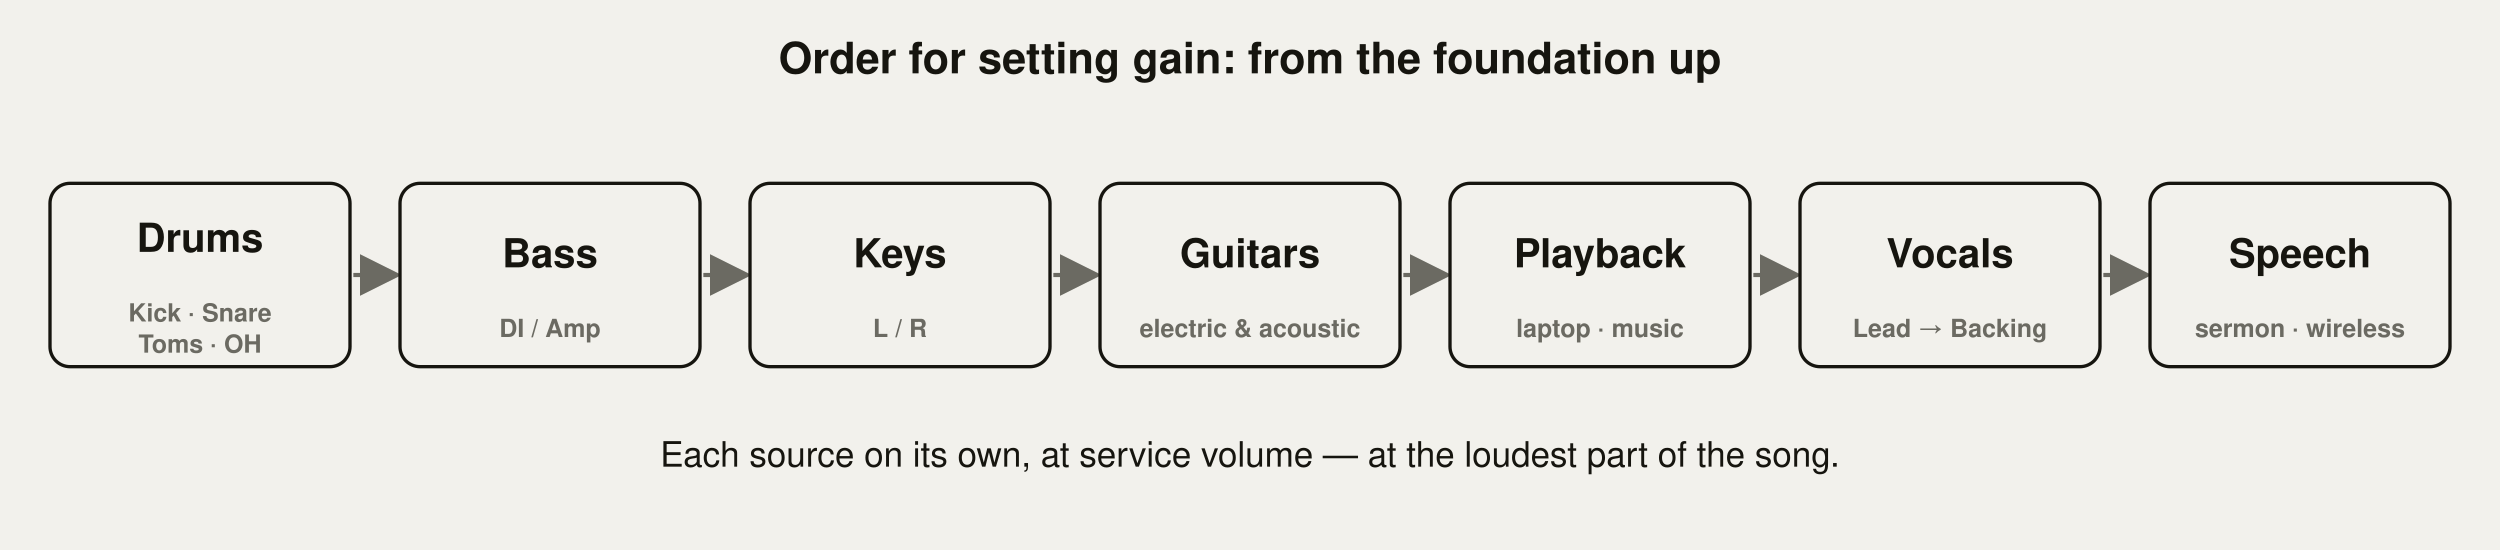
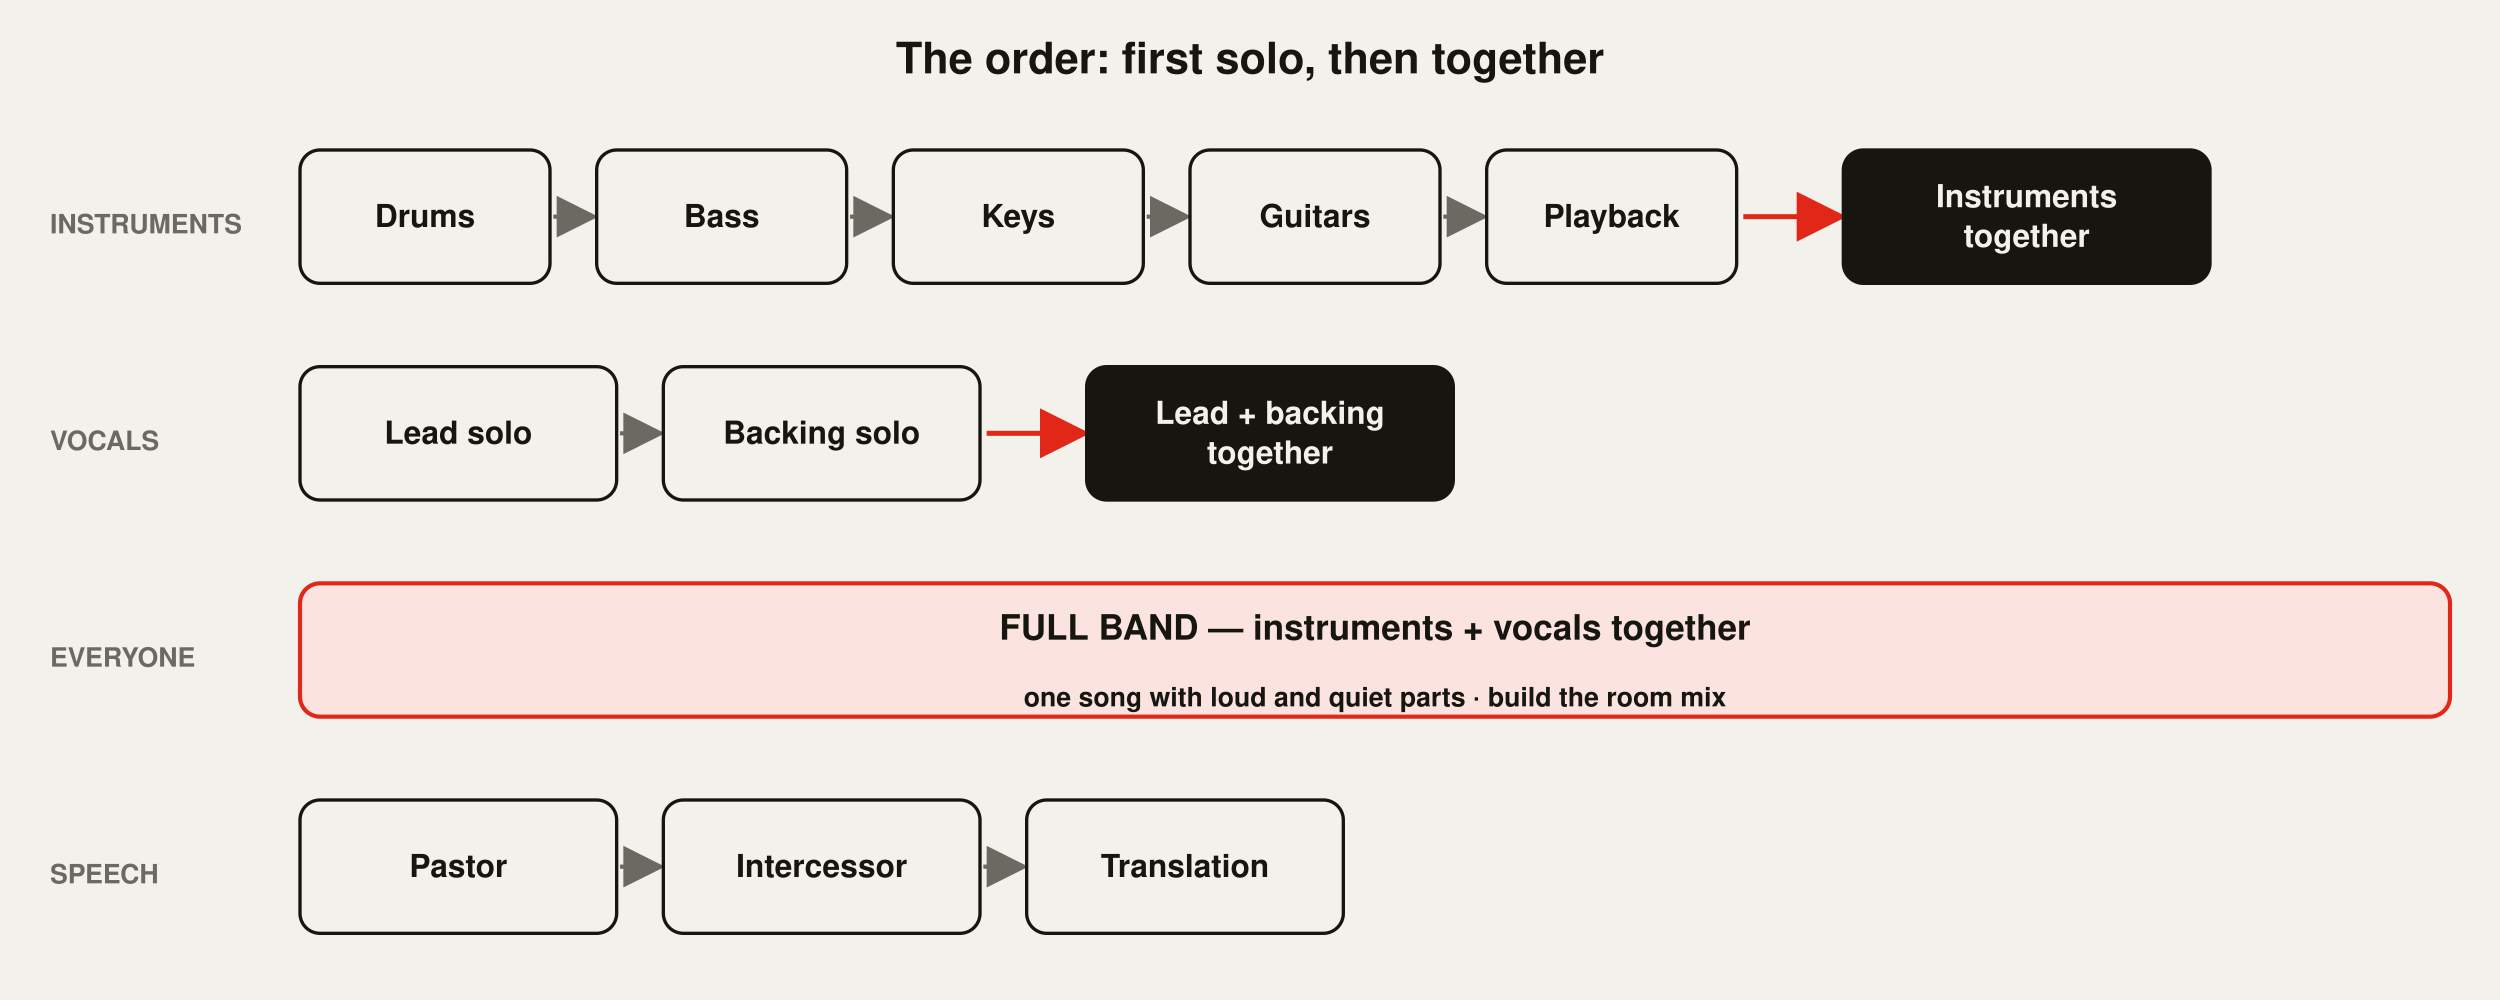
- <svg xmlns="http://www.w3.org/2000/svg" width="1500" height="330" viewBox="0 0 1500 330">
+ <svg xmlns="http://www.w3.org/2000/svg" width="1500" height="600" viewBox="0 0 1500 600">
  <defs>
    <marker id="ah" markerWidth="11" markerHeight="11" refX="8" refY="5" orient="auto">
      <path d="M0,0 L10,5 L0,10 z" fill="#6b6a62" />
    </marker>
    <marker id="ahr" markerWidth="11" markerHeight="11" refX="8" refY="5" orient="auto">
      <path d="M0,0 L10,5 L0,10 z" fill="#e02718" />
    </marker>
  </defs>
-   <rect x="0" y="0" width="1500" height="330" fill="#f2f1ec" />
-   <text x="750" y="44.0" text-anchor="middle" font-family="Helvetica Neue, Helvetica, Arial, sans-serif" font-size="26" font-weight="bold" fill="#16150f">Order for setting gain: from the foundation up</text>
-   <rect x="30" y="110" width="180" height="110" rx="12" ry="12" fill="#f2f1ec" stroke="#16150f" stroke-width="2" />
-   <text x="120.0" y="151.1" text-anchor="middle" font-family="Helvetica Neue, Helvetica, Arial, sans-serif" font-size="24" font-weight="bold" fill="#16150f">Drums</text>
-   <text x="120.0" y="192.9" text-anchor="middle" font-family="Helvetica Neue, Helvetica, Arial, sans-serif" font-size="15" font-weight="bold" fill="#6b6a62">Kick · Snare</text>
-   <text x="120.0" y="211.6" text-anchor="middle" font-family="Helvetica Neue, Helvetica, Arial, sans-serif" font-size="15" font-weight="bold" fill="#6b6a62">Toms · OH</text>
-   <line x1="212" y1="165" x2="236" y2="165" stroke="#6b6a62" stroke-width="2.5" marker-end="url(#ah)" />
-   <rect x="240" y="110" width="180" height="110" rx="12" ry="12" fill="#f2f1ec" stroke="#16150f" stroke-width="2" />
-   <text x="330.0" y="160.4" text-anchor="middle" font-family="Helvetica Neue, Helvetica, Arial, sans-serif" font-size="24" font-weight="bold" fill="#16150f">Bass</text>
-   <text x="330.0" y="202.2" text-anchor="middle" font-family="Helvetica Neue, Helvetica, Arial, sans-serif" font-size="15" font-weight="bold" fill="#6b6a62">DI / Amp</text>
-   <line x1="422" y1="165" x2="446" y2="165" stroke="#6b6a62" stroke-width="2.5" marker-end="url(#ah)" />
-   <rect x="450" y="110" width="180" height="110" rx="12" ry="12" fill="#f2f1ec" stroke="#16150f" stroke-width="2" />
-   <text x="540.0" y="160.4" text-anchor="middle" font-family="Helvetica Neue, Helvetica, Arial, sans-serif" font-size="24" font-weight="bold" fill="#16150f">Keys</text>
-   <text x="540.0" y="202.2" text-anchor="middle" font-family="Helvetica Neue, Helvetica, Arial, sans-serif" font-size="15" font-weight="bold" fill="#6b6a62">L / R</text>
-   <line x1="632" y1="165" x2="656" y2="165" stroke="#6b6a62" stroke-width="2.5" marker-end="url(#ah)" />
-   <rect x="660" y="110" width="180" height="110" rx="12" ry="12" fill="#f2f1ec" stroke="#16150f" stroke-width="2" />
-   <text x="750.0" y="160.4" text-anchor="middle" font-family="Helvetica Neue, Helvetica, Arial, sans-serif" font-size="24" font-weight="bold" fill="#16150f">Guitars</text>
-   <text x="750.0" y="202.2" text-anchor="middle" font-family="Helvetica Neue, Helvetica, Arial, sans-serif" font-size="15" font-weight="bold" fill="#6b6a62">electric &amp; acoustic</text>
-   <line x1="842" y1="165" x2="866" y2="165" stroke="#6b6a62" stroke-width="2.5" marker-end="url(#ah)" />
-   <rect x="870" y="110" width="180" height="110" rx="12" ry="12" fill="#f2f1ec" stroke="#16150f" stroke-width="2" />
-   <text x="960.0" y="160.4" text-anchor="middle" font-family="Helvetica Neue, Helvetica, Arial, sans-serif" font-size="24" font-weight="bold" fill="#16150f">Playback</text>
-   <text x="960.0" y="202.2" text-anchor="middle" font-family="Helvetica Neue, Helvetica, Arial, sans-serif" font-size="15" font-weight="bold" fill="#6b6a62">laptop · music</text>
-   <line x1="1052" y1="165" x2="1076" y2="165" stroke="#6b6a62" stroke-width="2.5" marker-end="url(#ah)" />
-   <rect x="1080" y="110" width="180" height="110" rx="12" ry="12" fill="#f2f1ec" stroke="#16150f" stroke-width="2" />
-   <text x="1170.0" y="160.4" text-anchor="middle" font-family="Helvetica Neue, Helvetica, Arial, sans-serif" font-size="24" font-weight="bold" fill="#16150f">Vocals</text>
-   <text x="1170.0" y="202.2" text-anchor="middle" font-family="Helvetica Neue, Helvetica, Arial, sans-serif" font-size="15" font-weight="bold" fill="#6b6a62">Lead → Backing</text>
-   <line x1="1262" y1="165" x2="1286" y2="165" stroke="#6b6a62" stroke-width="2.5" marker-end="url(#ah)" />
-   <rect x="1290" y="110" width="180" height="110" rx="12" ry="12" fill="#f2f1ec" stroke="#16150f" stroke-width="2" />
-   <text x="1380.0" y="160.4" text-anchor="middle" font-family="Helvetica Neue, Helvetica, Arial, sans-serif" font-size="24" font-weight="bold" fill="#16150f">Speech</text>
-   <text x="1380.0" y="202.2" text-anchor="middle" font-family="Helvetica Neue, Helvetica, Arial, sans-serif" font-size="15" font-weight="bold" fill="#6b6a62">sermon · wireless</text>
-   <text x="750" y="280.0" text-anchor="middle" font-family="Helvetica Neue, Helvetica, Arial, sans-serif" font-size="21" fill="#16150f">Each source on its own, at service volume — at the loudest part of the song.</text>
+   <rect x="0" y="0" width="1500" height="600" fill="#f2f1ec" />
+   <text x="750" y="44.0" text-anchor="middle" font-family="Helvetica Neue, Helvetica, Arial, sans-serif" font-size="26" font-weight="bold" fill="#16150f">The order: first solo, then together</text>
+   <text x="30" y="140.0" text-anchor="start" font-family="Helvetica Neue, Helvetica, Arial, sans-serif" font-size="16" font-weight="bold" fill="#6b6a62">INSTRUMENTS</text>
+   <rect x="180" y="90" width="150" height="80" rx="12" ry="12" fill="#f2f1ec" stroke="#16150f" stroke-width="2" />
+   <text x="255.0" y="136.2" text-anchor="middle" font-family="Helvetica Neue, Helvetica, Arial, sans-serif" font-size="19" font-weight="bold" fill="#16150f">Drums</text>
+   <line x1="332" y1="130" x2="354" y2="130" stroke="#6b6a62" stroke-width="2.5" marker-end="url(#ah)" />
+   <rect x="358" y="90" width="150" height="80" rx="12" ry="12" fill="#f2f1ec" stroke="#16150f" stroke-width="2" />
+   <text x="433.0" y="136.2" text-anchor="middle" font-family="Helvetica Neue, Helvetica, Arial, sans-serif" font-size="19" font-weight="bold" fill="#16150f">Bass</text>
+   <line x1="510" y1="130" x2="532" y2="130" stroke="#6b6a62" stroke-width="2.5" marker-end="url(#ah)" />
+   <rect x="536" y="90" width="150" height="80" rx="12" ry="12" fill="#f2f1ec" stroke="#16150f" stroke-width="2" />
+   <text x="611.0" y="136.2" text-anchor="middle" font-family="Helvetica Neue, Helvetica, Arial, sans-serif" font-size="19" font-weight="bold" fill="#16150f">Keys</text>
+   <line x1="688" y1="130" x2="710" y2="130" stroke="#6b6a62" stroke-width="2.5" marker-end="url(#ah)" />
+   <rect x="714" y="90" width="150" height="80" rx="12" ry="12" fill="#f2f1ec" stroke="#16150f" stroke-width="2" />
+   <text x="789.0" y="136.2" text-anchor="middle" font-family="Helvetica Neue, Helvetica, Arial, sans-serif" font-size="19" font-weight="bold" fill="#16150f">Guitars</text>
+   <line x1="866" y1="130" x2="888" y2="130" stroke="#6b6a62" stroke-width="2.5" marker-end="url(#ah)" />
+   <rect x="892" y="90" width="150" height="80" rx="12" ry="12" fill="#f2f1ec" stroke="#16150f" stroke-width="2" />
+   <text x="967.0" y="136.2" text-anchor="middle" font-family="Helvetica Neue, Helvetica, Arial, sans-serif" font-size="19" font-weight="bold" fill="#16150f">Playback</text>
+   <line x1="1046" y1="130" x2="1102" y2="130" stroke="#e02718" stroke-width="3" marker-end="url(#ahr)" />
+   <rect x="1106" y="90" width="220" height="80" rx="12" ry="12" fill="#16150f" stroke="#16150f" stroke-width="2" />
+   <text x="1216.0" y="124.3" text-anchor="middle" font-family="Helvetica Neue, Helvetica, Arial, sans-serif" font-size="19" font-weight="bold" fill="#f2f1ec">Instruments</text>
+   <text x="1216.0" y="148.1" text-anchor="middle" font-family="Helvetica Neue, Helvetica, Arial, sans-serif" font-size="19" font-weight="bold" fill="#f2f1ec">together</text>
+   <text x="30" y="270.0" text-anchor="start" font-family="Helvetica Neue, Helvetica, Arial, sans-serif" font-size="16" font-weight="bold" fill="#6b6a62">VOCALS</text>
+   <rect x="180" y="220" width="190" height="80" rx="12" ry="12" fill="#f2f1ec" stroke="#16150f" stroke-width="2" />
+   <text x="275.0" y="266.2" text-anchor="middle" font-family="Helvetica Neue, Helvetica, Arial, sans-serif" font-size="19" font-weight="bold" fill="#16150f">Lead solo</text>
+   <line x1="372" y1="260" x2="394" y2="260" stroke="#6b6a62" stroke-width="2.5" marker-end="url(#ah)" />
+   <rect x="398" y="220" width="190" height="80" rx="12" ry="12" fill="#f2f1ec" stroke="#16150f" stroke-width="2" />
+   <text x="493.0" y="266.2" text-anchor="middle" font-family="Helvetica Neue, Helvetica, Arial, sans-serif" font-size="19" font-weight="bold" fill="#16150f">Backing solo</text>
+   <line x1="592" y1="260" x2="648" y2="260" stroke="#e02718" stroke-width="3" marker-end="url(#ahr)" />
+   <rect x="652" y="220" width="220" height="80" rx="12" ry="12" fill="#16150f" stroke="#16150f" stroke-width="2" />
+   <text x="762.0" y="254.3" text-anchor="middle" font-family="Helvetica Neue, Helvetica, Arial, sans-serif" font-size="19" font-weight="bold" fill="#f2f1ec">Lead + backing</text>
+   <text x="762.0" y="278.1" text-anchor="middle" font-family="Helvetica Neue, Helvetica, Arial, sans-serif" font-size="19" font-weight="bold" fill="#f2f1ec">together</text>
+   <text x="30" y="400.0" text-anchor="start" font-family="Helvetica Neue, Helvetica, Arial, sans-serif" font-size="16" font-weight="bold" fill="#6b6a62">EVERYONE</text>
+   <rect x="180" y="350" width="1290" height="80" rx="12" ry="12" fill="#fbe3e0" stroke="#e02718" stroke-width="2.5" />
+   <text x="825.0" y="383.8" text-anchor="middle" font-family="Helvetica Neue, Helvetica, Arial, sans-serif" font-size="21" font-weight="bold" fill="#16150f">FULL BAND — instruments + vocals together</text>
+   <text x="825.0" y="423.8" text-anchor="middle" font-family="Helvetica Neue, Helvetica, Arial, sans-serif" font-size="16" font-weight="bold" fill="#16150f">one song with loud and quiet parts · build the room mix</text>
+   <text x="30" y="530.0" text-anchor="start" font-family="Helvetica Neue, Helvetica, Arial, sans-serif" font-size="16" font-weight="bold" fill="#6b6a62">SPEECH</text>
+   <rect x="180" y="480" width="190" height="80" rx="12" ry="12" fill="#f2f1ec" stroke="#16150f" stroke-width="2" />
+   <text x="275.0" y="526.2" text-anchor="middle" font-family="Helvetica Neue, Helvetica, Arial, sans-serif" font-size="19" font-weight="bold" fill="#16150f">Pastor</text>
+   <line x1="372" y1="520" x2="394" y2="520" stroke="#6b6a62" stroke-width="2.5" marker-end="url(#ah)" />
+   <rect x="398" y="480" width="190" height="80" rx="12" ry="12" fill="#f2f1ec" stroke="#16150f" stroke-width="2" />
+   <text x="493.0" y="526.2" text-anchor="middle" font-family="Helvetica Neue, Helvetica, Arial, sans-serif" font-size="19" font-weight="bold" fill="#16150f">Intercessor</text>
+   <line x1="590" y1="520" x2="612" y2="520" stroke="#6b6a62" stroke-width="2.5" marker-end="url(#ah)" />
+   <rect x="616" y="480" width="190" height="80" rx="12" ry="12" fill="#f2f1ec" stroke="#16150f" stroke-width="2" />
+   <text x="711.0" y="526.2" text-anchor="middle" font-family="Helvetica Neue, Helvetica, Arial, sans-serif" font-size="19" font-weight="bold" fill="#16150f">Translation</text>
</svg>
